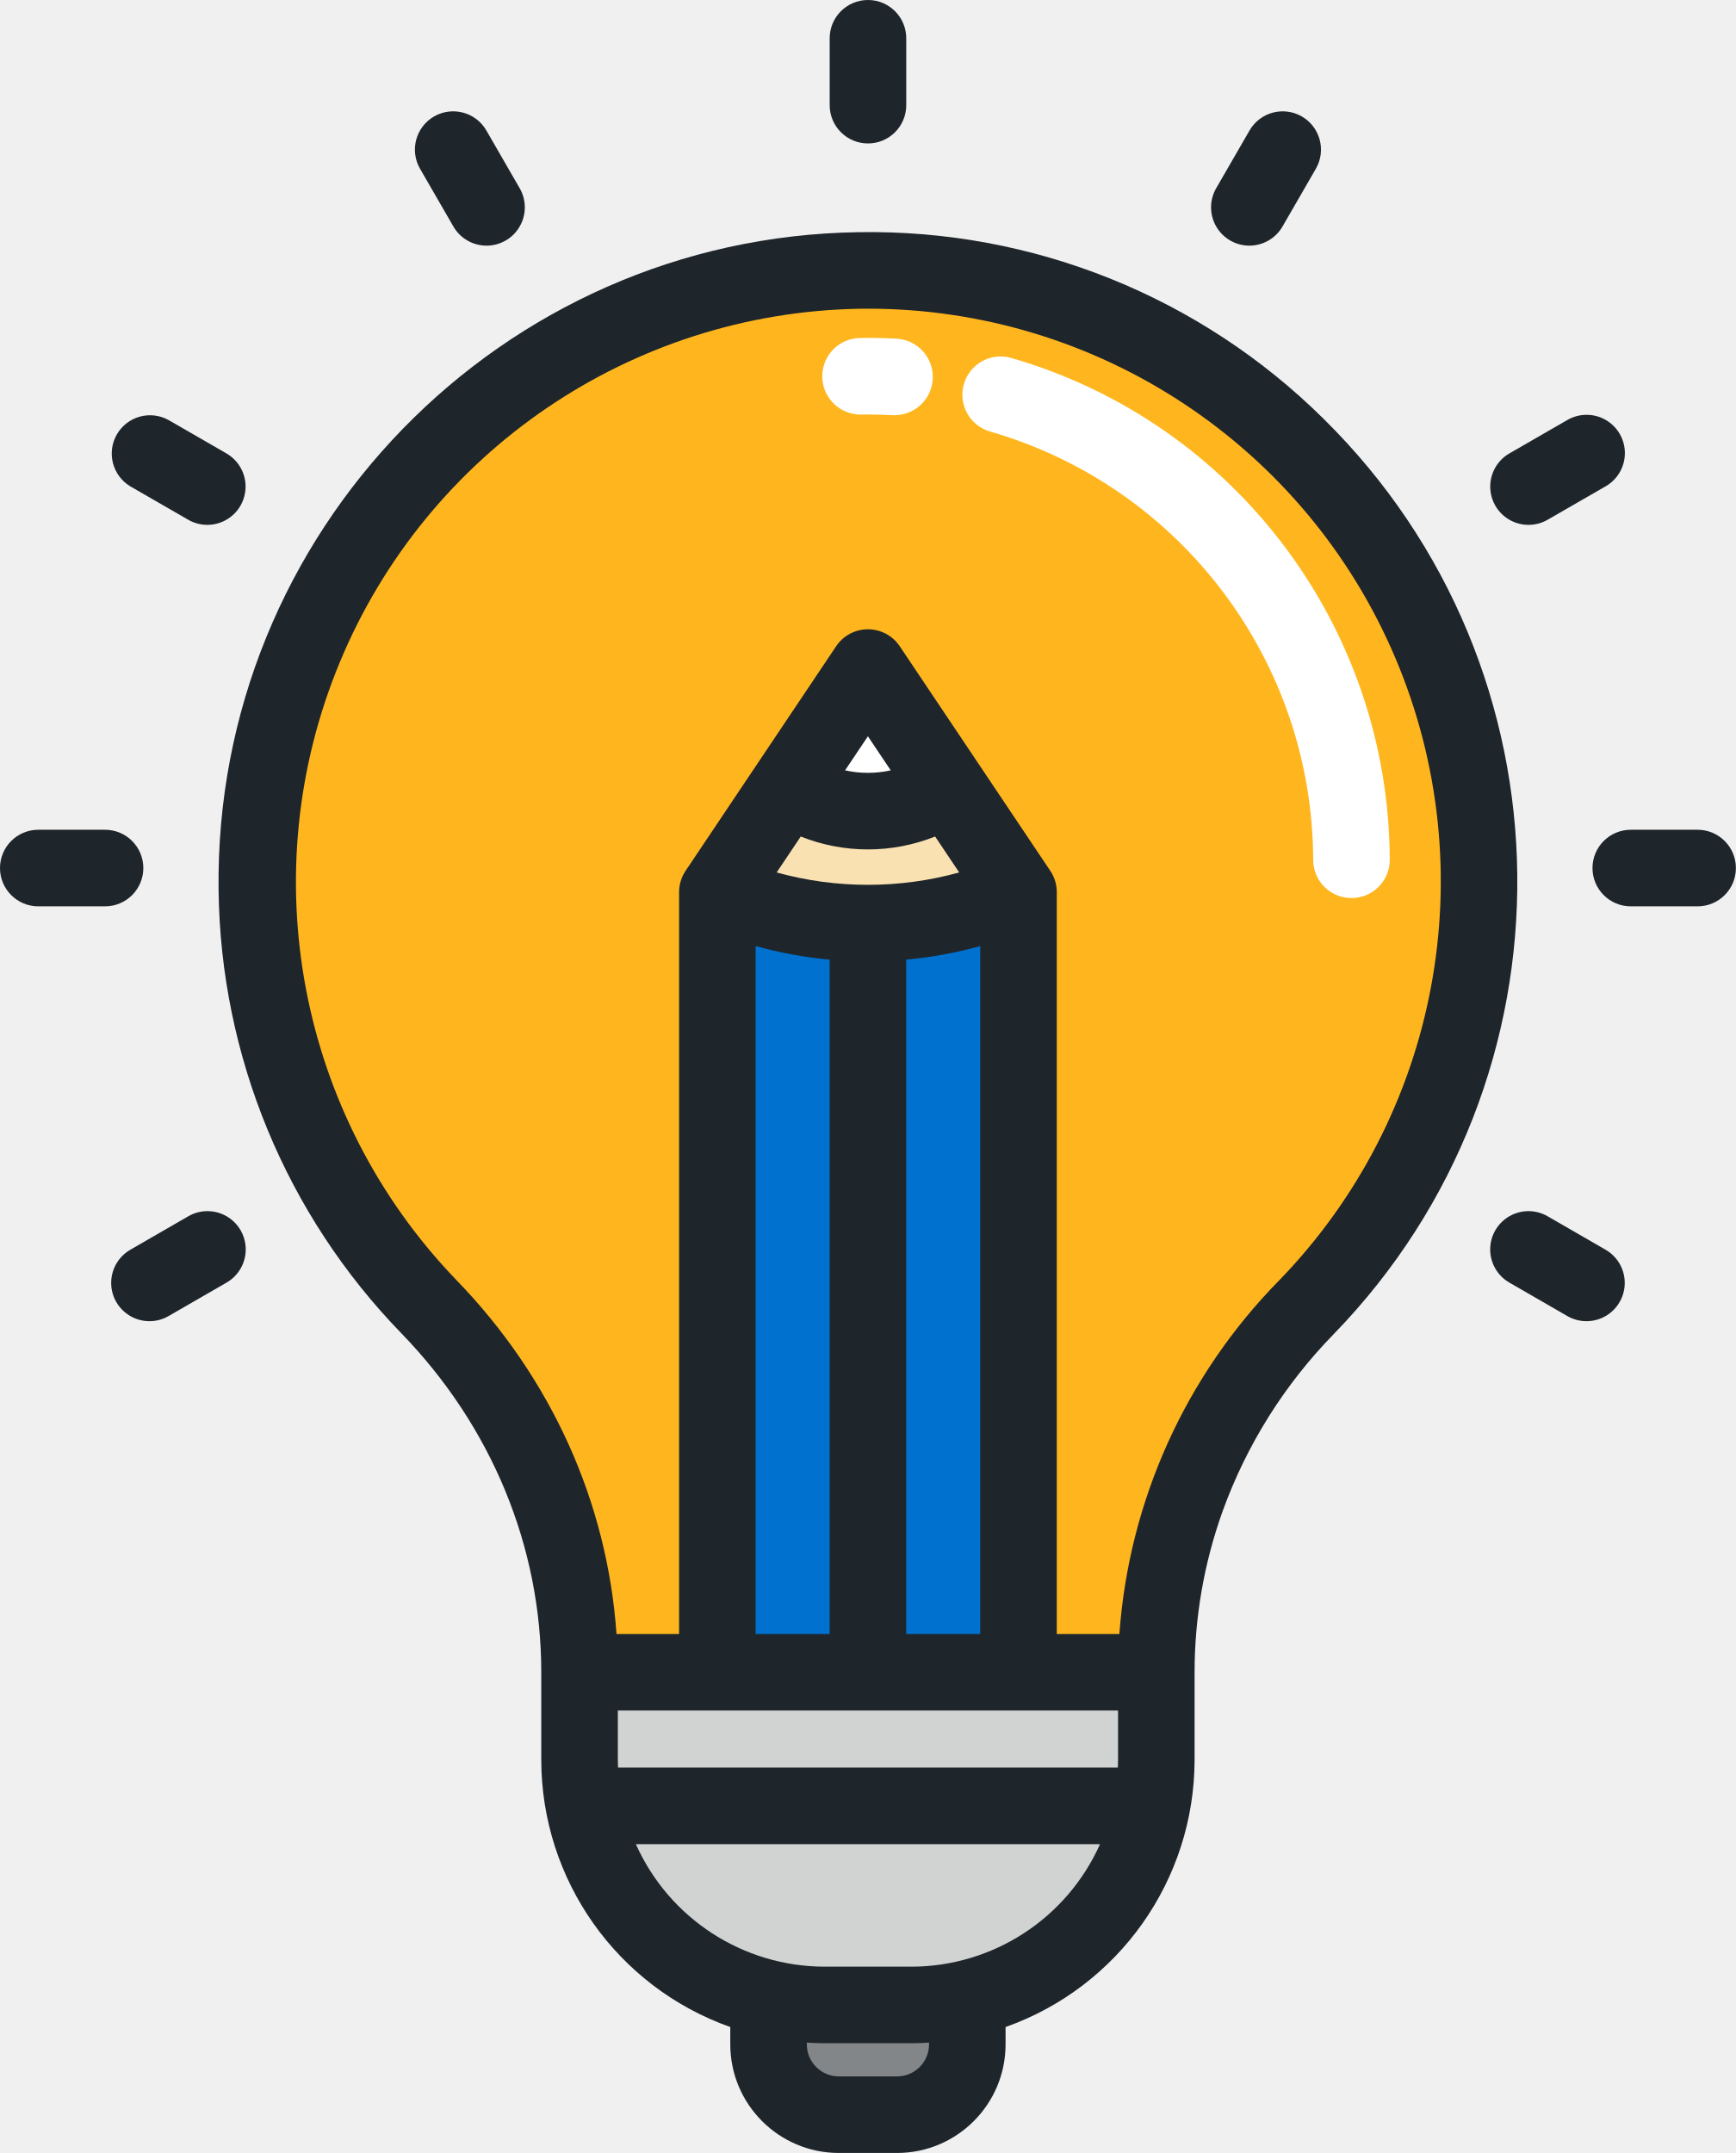
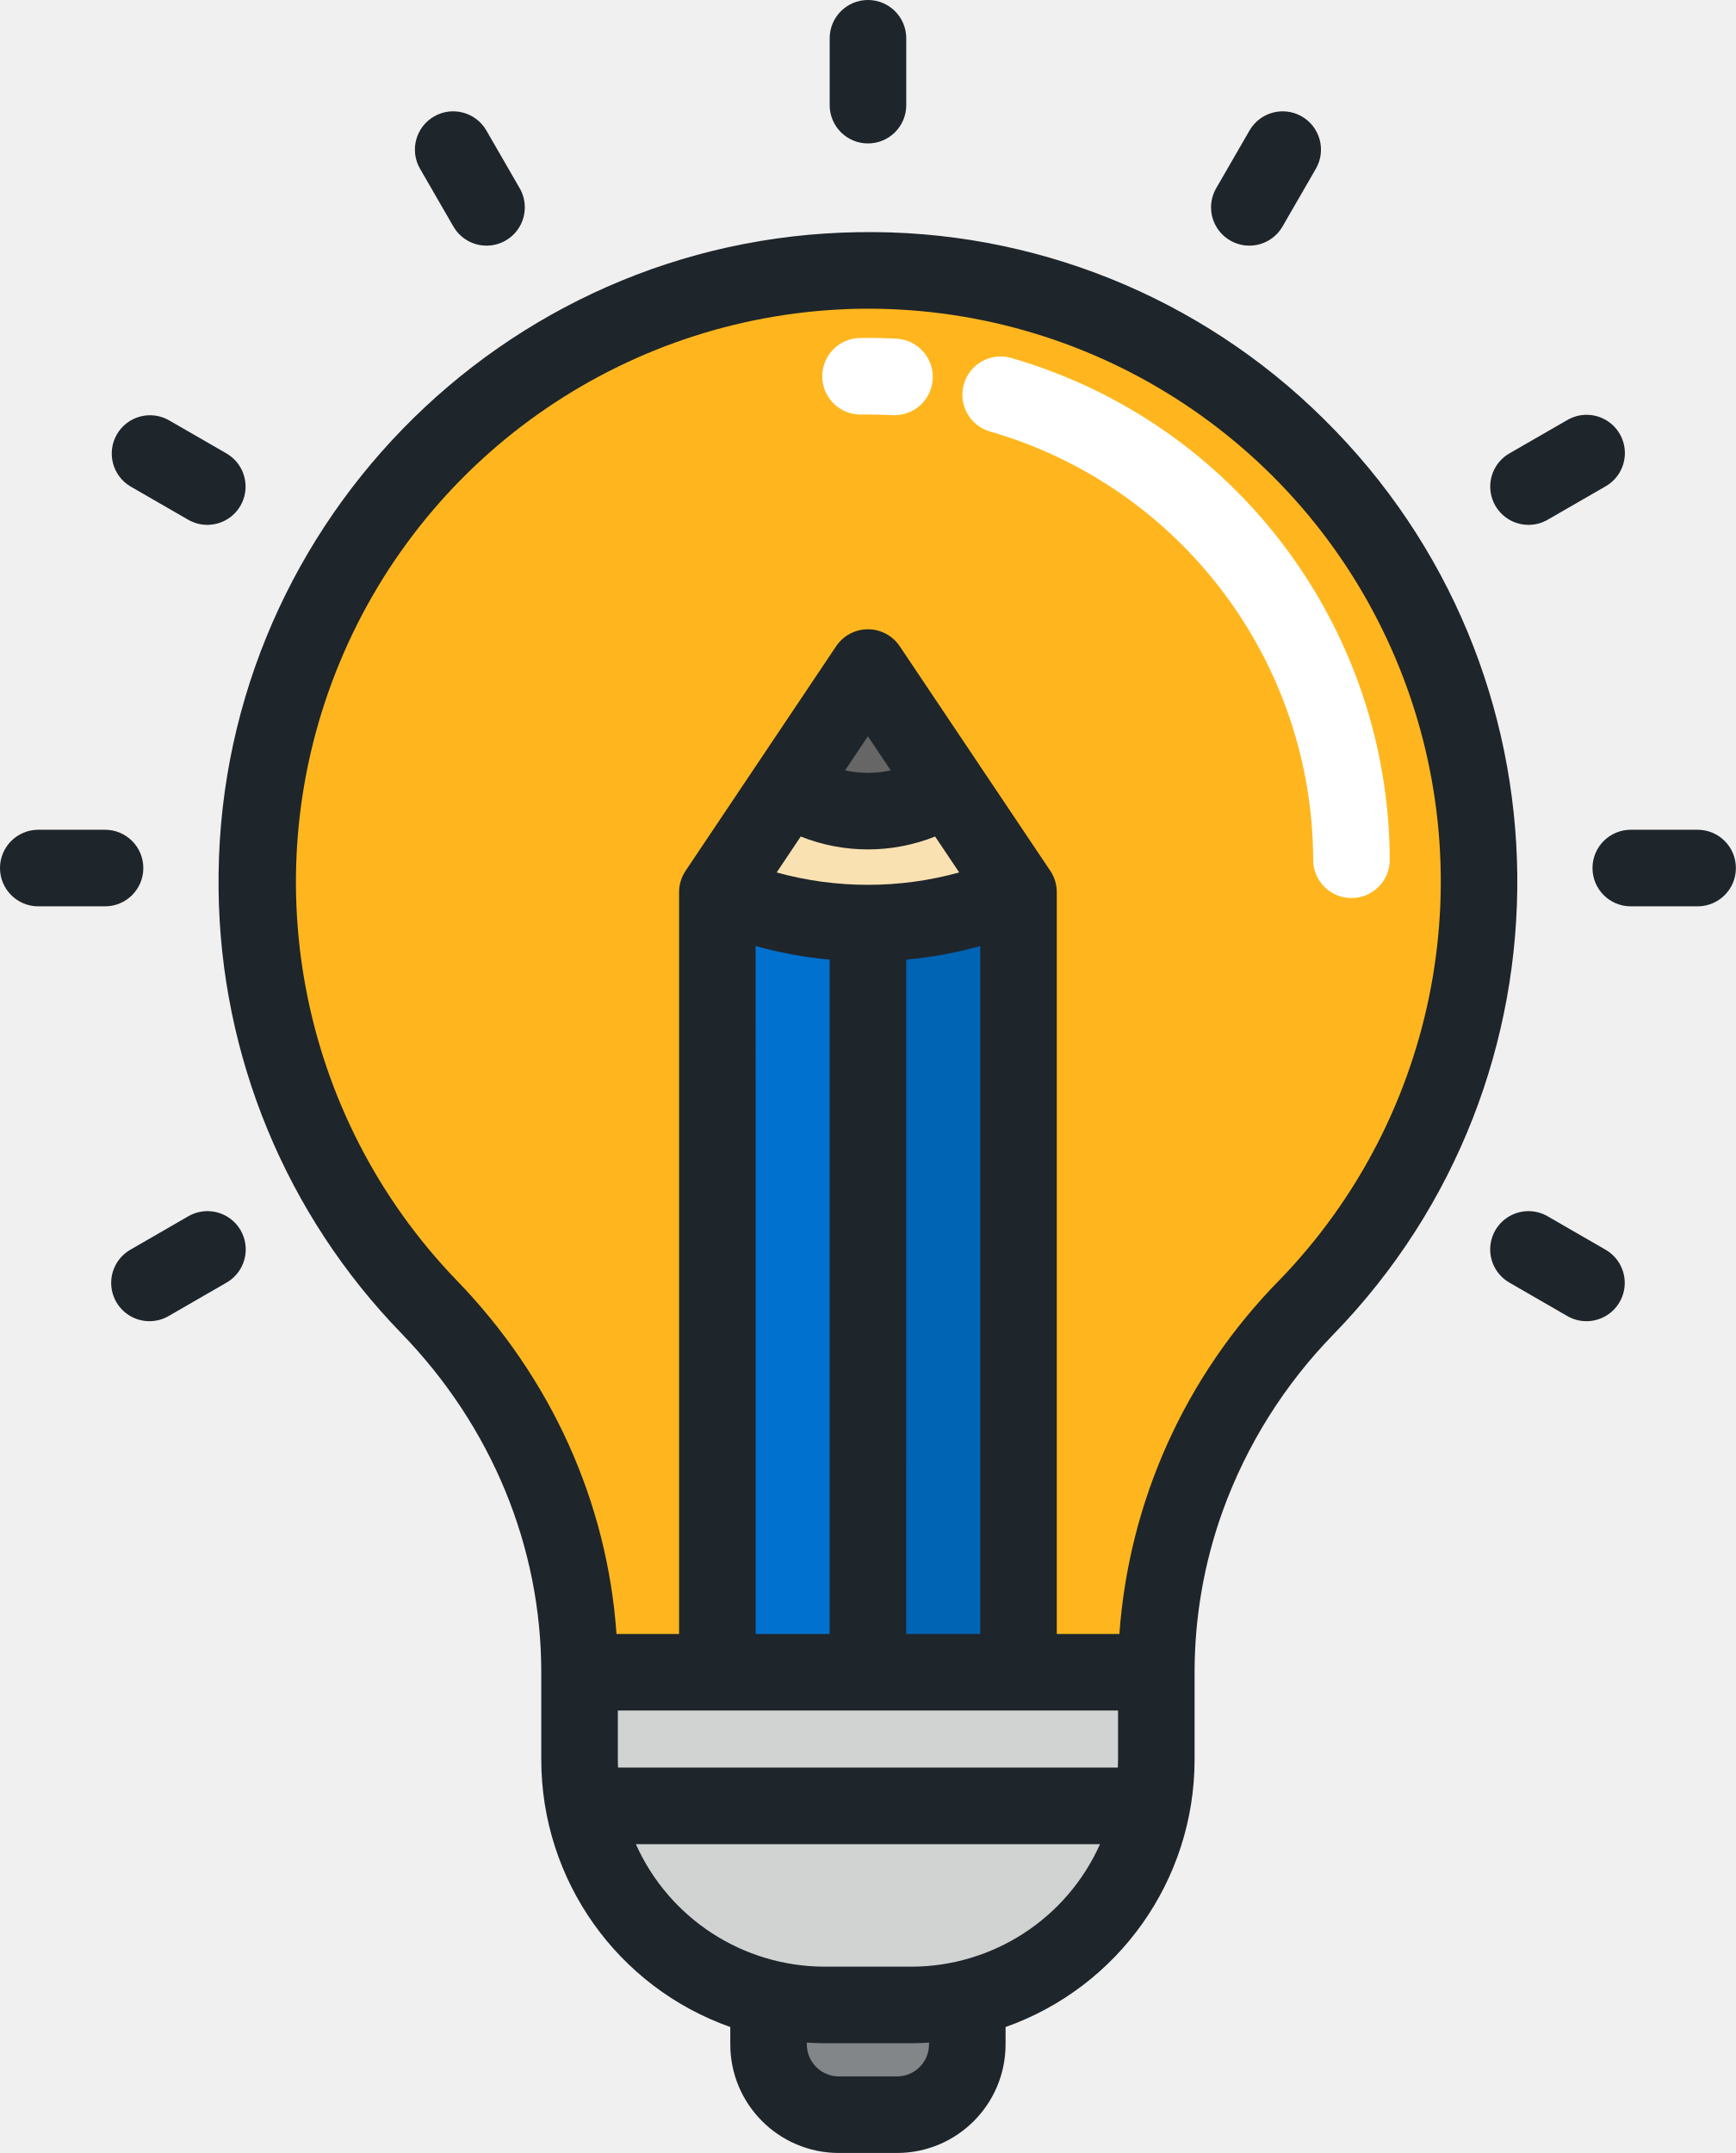
- <svg xmlns="http://www.w3.org/2000/svg" viewBox="-3332 1093 403.171 500">
+ <svg xmlns="http://www.w3.org/2000/svg" viewBox="-2603 1040 403.171 500">
  <defs>
    <style>
      .cls-1 {
        fill: #828689;
      }

      .cls-2 {
        fill: #d1d3d3;
      }

      .cls-3 {
-         fill: #fff;
+         fill: #666;
      }

      .cls-4 {
        fill: #fae1b2;
      }

      .cls-5 {
+         fill: #0064b5;
+       }
+ 
+       .cls-6 {
        fill: #0071ce;
      }

-       .cls-6 {
+       .cls-7 {
        fill: #ffb61e;
      }

-       .cls-7 {
+       .cls-8 {
+         fill: #fff;
+       }
+ 
+       .cls-9 {
        fill: #1e252b;
      }
    </style>
  </defs>
-   <g id="Group_2784" data-name="Group 2784" transform="translate(-499 -1341)">
+   <g id="Group_2784" data-name="Group 2784" transform="translate(230 -1394)">
    <path id="Path_6998" data-name="Path 6998" class="cls-1" d="M278.292,474.891V485.56a16.312,16.312,0,0,1-16.313,16.313H248.441a16.312,16.312,0,0,1-16.313-16.313V474.891a57.219,57.219,0,0,0,13,1.494h20.142A57.462,57.462,0,0,0,278.292,474.891Z" transform="translate(-2886.619 2418.173)" />
    <path id="Path_6999" data-name="Path 6999" class="cls-2" d="M187.76,428.608H319.7A56.83,56.83,0,0,1,263.8,474.841H243.655a56.83,56.83,0,0,1-55.895-46.233Z" transform="translate(-2885.14 2419.715)" />
    <path id="Path_7000" data-name="Path 7000" class="cls-2" d="M320.677,396.5v20.354a56.711,56.711,0,0,1-1.007,10.681H187.725a56.625,56.625,0,0,1-1.007-10.681V396.5H320.677Z" transform="translate(-2885.105 2420.785)" />
    <path id="Path_7001" data-name="Path 7001" class="cls-3" d="M255.366,155.133l18.565,27.692a33.3,33.3,0,0,1-37.13,0Z" transform="translate(-2886.774 2428.83)" />
    <path id="Path_7002" data-name="Path 7002" class="cls-4" d="M273.365,183.78l16.407,24.468h-.012a88.146,88.146,0,0,1-69.931,0l16.407-24.468a33.3,33.3,0,0,0,37.128,0Z" transform="translate(-2886.208 2427.875)" />
    <g id="Group_2782" data-name="Group 2782" transform="translate(-2666.38 2636.123)">
      <path id="Path_7003" data-name="Path 7003" class="cls-5" d="M290.977,209.092V390.256H256.006V216.324a88.02,88.02,0,0,0,34.96-7.232Z" transform="translate(-221.035 -209.092)" />
-       <path id="Path_7004" data-name="Path 7004" class="cls-5" d="M254.8,216.335V390.256H219.829V209.092a88.052,88.052,0,0,0,34.971,7.232Z" transform="translate(-219.829 -209.092)" />
+       <path id="Path_7004" data-name="Path 7004" class="cls-6" d="M254.8,216.335V390.256H219.829V209.092a88.052,88.052,0,0,0,34.971,7.232Z" transform="translate(-219.829 -209.092)" />
    </g>
-     <path id="Path_7005" data-name="Path 7005" class="cls-6" d="M393.049,201.66a141.492,141.492,0,0,1-40.1,98.868,121.784,121.784,0,0,0-34.853,84.75H286.084V204.115l-16.407-24.468-18.565-27.692-18.565,27.692L216.14,204.115V385.279H184.132c0-31.795-12.838-62.024-34.96-84.856a141.432,141.432,0,0,1-40-96.841C108.143,125.612,171.1,60.838,249.061,59.736A141.941,141.941,0,0,1,393.049,201.66Z" transform="translate(-2882.52 2432.009)" />
+     <path id="Path_7005" data-name="Path 7005" class="cls-7" d="M393.049,201.66a141.492,141.492,0,0,1-40.1,98.868,121.784,121.784,0,0,0-34.853,84.75H286.084V204.115l-16.407-24.468-18.565-27.692-18.565,27.692L216.14,204.115V385.279H184.132c0-31.795-12.838-62.024-34.96-84.856a141.432,141.432,0,0,1-40-96.841C108.143,125.612,171.1,60.838,249.061,59.736A141.941,141.941,0,0,1,393.049,201.66Z" transform="translate(-2882.52 2432.009)" />
    <g id="Group_2783" data-name="Group 2783" transform="translate(-2641.935 2512.473)">
-       <path id="Path_7006" data-name="Path 7006" class="cls-3" d="M369.062,211.414a8.891,8.891,0,0,1-8.891-8.891,103.888,103.888,0,0,0-75.031-99.448,8.892,8.892,0,0,1,4.888-17.1,121.748,121.748,0,0,1,87.925,116.545A8.89,8.89,0,0,1,369.062,211.414Z" transform="translate(-246.236 -81.327)" />
-       <path id="Path_7007" data-name="Path 7007" class="cls-3" d="M261.814,99.132c-.157,0-.314,0-.472-.012-2.012-.105-3.987-.152-5.872-.154-.423,0-.847,0-1.269.01a8.891,8.891,0,1,1-.387-17.777c2.751-.059,5.557.012,8.458.164a8.89,8.89,0,0,1-.458,17.768Z" transform="translate(-245.117 -81.179)" />
+       <path id="Path_7006" data-name="Path 7006" class="cls-8" d="M369.062,211.414a8.891,8.891,0,0,1-8.891-8.891,103.888,103.888,0,0,0-75.031-99.448,8.892,8.892,0,0,1,4.888-17.1,121.748,121.748,0,0,1,87.925,116.545A8.89,8.89,0,0,1,369.062,211.414Z" transform="translate(-246.236 -81.327)" />
+       <path id="Path_7007" data-name="Path 7007" class="cls-8" d="M261.814,99.132c-.157,0-.314,0-.472-.012-2.012-.105-3.987-.152-5.872-.154-.423,0-.847,0-1.269.01a8.891,8.891,0,1,1-.387-17.777c2.751-.059,5.557.012,8.458.164a8.89,8.89,0,0,1-.458,17.768Z" transform="translate(-245.117 -81.179)" />
    </g>
-     <path id="Path_7008" data-name="Path 7008" class="cls-7" d="M454.5,217.125H438.977a8.891,8.891,0,1,1,0-17.783H454.5a8.891,8.891,0,1,1,0,17.783Z" transform="translate(-2893.216 2427.357)" />
-     <path id="Path_7009" data-name="Path 7009" class="cls-7" d="M71.862,217.125H56.355a8.891,8.891,0,1,1,0-17.783H71.862a8.891,8.891,0,0,1,0,17.783Z" transform="translate(-2880.464 2427.357)" />
-     <path id="Path_7010" data-name="Path 7010" class="cls-7" d="M414.42,125.214a8.892,8.892,0,0,1-4.447-16.6l13.455-7.753a8.891,8.891,0,1,1,8.878,15.407l-13.455,7.753A8.841,8.841,0,0,1,414.42,125.214Z" transform="translate(-2892.397 2430.678)" />
-     <path id="Path_7011" data-name="Path 7011" class="cls-7" d="M83.074,316.524a8.892,8.892,0,0,1-4.452-16.593l13.432-7.753a8.891,8.891,0,1,1,8.89,15.4l-13.432,7.753A8.858,8.858,0,0,1,83.074,316.524Z" transform="translate(-2881.354 2424.302)" />
-     <path id="Path_7012" data-name="Path 7012" class="cls-7" d="M347.324,57.936a8.895,8.895,0,0,1-7.691-13.34L347.4,31.153a8.892,8.892,0,0,1,15.4,8.894l-7.765,13.443A8.888,8.888,0,0,1,347.324,57.936Z" transform="translate(-2890.162 2433.11)" />
-     <path id="Path_7013" data-name="Path 7013" class="cls-7" d="M255.7,33.312a8.891,8.891,0,0,1-8.891-8.891V8.891a8.891,8.891,0,0,1,17.783,0v15.53A8.891,8.891,0,0,1,255.7,33.312Z" transform="translate(-2887.108 2434)" />
-     <path id="Path_7014" data-name="Path 7014" class="cls-7" d="M163.794,57.936a8.884,8.884,0,0,1-7.706-4.446l-7.765-13.444a8.892,8.892,0,0,1,15.4-8.894L171.487,44.6a8.895,8.895,0,0,1-7.693,13.34Z" transform="translate(-2883.786 2433.11)" />
-     <path id="Path_7015" data-name="Path 7015" class="cls-7" d="M96.5,125.214a8.85,8.85,0,0,1-4.434-1.19l-13.444-7.753a8.891,8.891,0,0,1,8.885-15.4l13.444,7.753A8.892,8.892,0,0,1,96.5,125.214Z" transform="translate(-2881.354 2430.678)" />
-     <path id="Path_7016" data-name="Path 7016" class="cls-7" d="M427.86,316.524a8.844,8.844,0,0,1-4.437-1.193l-13.432-7.753a8.891,8.891,0,1,1,8.89-15.4l13.432,7.753a8.893,8.893,0,0,1-4.453,16.594Z" transform="translate(-2892.398 2424.302)" />
-     <path id="Path_7017" data-name="Path 7017" class="cls-7" d="M356.695,93.951A149.774,149.774,0,0,0,248.632,50.541C165.567,51.708,98.884,120.276,99.984,203.389A150.184,150.184,0,0,0,142.476,306.3c20.927,21.594,32.452,49.532,32.452,78.672v20.356a65.906,65.906,0,0,0,43.9,62.039v4.046a25.232,25.232,0,0,0,25.2,25.2h13.537a25.232,25.232,0,0,0,25.2-25.2v-4.047a65.906,65.906,0,0,0,43.9-62.038V384.975a110.732,110.732,0,0,1,6.513-37.4,114.592,114.592,0,0,1,25.832-41.161,150.824,150.824,0,0,0-2.318-212.464ZM192.712,405.328V393.864H308.888v11.465c0,.6-.024,1.193-.045,1.786H192.757C192.736,406.522,192.712,405.929,192.712,405.328Zm66.98-185.846a97.027,97.027,0,0,0,17.189-3.158V376.082H259.691Zm-24.5-28.593a42.159,42.159,0,0,0,31.212,0L272,199.234a79.6,79.6,0,0,1-42.4,0Zm10.3-15.367,5.3-7.91,5.3,7.91a24.542,24.542,0,0,1-10.608,0Zm-20.777,40.8a97.1,97.1,0,0,0,17.189,3.158v156.6H224.719Zm40.272,255.09a7.43,7.43,0,0,1-7.421,7.421H244.033a7.43,7.43,0,0,1-7.421-7.421v-.426c1.365.084,2.735.142,4.121.142H260.87c1.386,0,2.759-.058,4.124-.142v.426Zm-4.124-18.066H240.731A48.081,48.081,0,0,1,196.9,424.9H304.7A48.076,48.076,0,0,1,260.868,453.35Zm85.39-159.325A130.449,130.449,0,0,0,309.2,376.084H294.662V203.807a8.882,8.882,0,0,0-1.507-4.951L258.183,146.7a8.891,8.891,0,0,0-14.769,0l-34.971,52.161a8.9,8.9,0,0,0-1.507,4.951V376.083H192.4c-2.121-30.533-15.12-59.424-37.151-82.156A133.19,133.19,0,0,1,248.883,68.321c.644-.01,1.287-.013,1.931-.013a133.04,133.04,0,0,1,95.444,225.716Z" transform="translate(-2882.214 2437.38)" />
+     <path id="Path_7008" data-name="Path 7008" class="cls-9" d="M454.5,217.125H438.977a8.891,8.891,0,1,1,0-17.783H454.5a8.891,8.891,0,1,1,0,17.783Z" transform="translate(-2893.216 2427.357)" />
+     <path id="Path_7009" data-name="Path 7009" class="cls-9" d="M71.862,217.125H56.355a8.891,8.891,0,1,1,0-17.783H71.862a8.891,8.891,0,0,1,0,17.783Z" transform="translate(-2880.464 2427.357)" />
+     <path id="Path_7010" data-name="Path 7010" class="cls-9" d="M414.42,125.214a8.892,8.892,0,0,1-4.447-16.6l13.455-7.753a8.891,8.891,0,1,1,8.878,15.407l-13.455,7.753A8.841,8.841,0,0,1,414.42,125.214Z" transform="translate(-2892.397 2430.678)" />
+     <path id="Path_7011" data-name="Path 7011" class="cls-9" d="M83.074,316.524a8.892,8.892,0,0,1-4.452-16.593l13.432-7.753a8.891,8.891,0,1,1,8.89,15.4l-13.432,7.753A8.858,8.858,0,0,1,83.074,316.524Z" transform="translate(-2881.354 2424.302)" />
+     <path id="Path_7012" data-name="Path 7012" class="cls-9" d="M347.324,57.936a8.895,8.895,0,0,1-7.691-13.34L347.4,31.153a8.892,8.892,0,0,1,15.4,8.894l-7.765,13.443A8.888,8.888,0,0,1,347.324,57.936Z" transform="translate(-2890.162 2433.11)" />
+     <path id="Path_7013" data-name="Path 7013" class="cls-9" d="M255.7,33.312a8.891,8.891,0,0,1-8.891-8.891V8.891a8.891,8.891,0,0,1,17.783,0v15.53A8.891,8.891,0,0,1,255.7,33.312Z" transform="translate(-2887.108 2434)" />
+     <path id="Path_7014" data-name="Path 7014" class="cls-9" d="M163.794,57.936a8.884,8.884,0,0,1-7.706-4.446l-7.765-13.444a8.892,8.892,0,0,1,15.4-8.894L171.487,44.6a8.895,8.895,0,0,1-7.693,13.34Z" transform="translate(-2883.786 2433.11)" />
+     <path id="Path_7015" data-name="Path 7015" class="cls-9" d="M96.5,125.214a8.85,8.85,0,0,1-4.434-1.19l-13.444-7.753a8.891,8.891,0,0,1,8.885-15.4l13.444,7.753A8.892,8.892,0,0,1,96.5,125.214Z" transform="translate(-2881.354 2430.678)" />
+     <path id="Path_7016" data-name="Path 7016" class="cls-9" d="M427.86,316.524a8.844,8.844,0,0,1-4.437-1.193l-13.432-7.753a8.891,8.891,0,1,1,8.89-15.4l13.432,7.753a8.893,8.893,0,0,1-4.453,16.594Z" transform="translate(-2892.398 2424.302)" />
+     <path id="Path_7017" data-name="Path 7017" class="cls-9" d="M356.695,93.951A149.774,149.774,0,0,0,248.632,50.541C165.567,51.708,98.884,120.276,99.984,203.389A150.184,150.184,0,0,0,142.476,306.3c20.927,21.594,32.452,49.532,32.452,78.672v20.356a65.906,65.906,0,0,0,43.9,62.039v4.046a25.232,25.232,0,0,0,25.2,25.2h13.537a25.232,25.232,0,0,0,25.2-25.2v-4.047a65.906,65.906,0,0,0,43.9-62.038V384.975a110.732,110.732,0,0,1,6.513-37.4,114.592,114.592,0,0,1,25.832-41.161,150.824,150.824,0,0,0-2.318-212.464ZM192.712,405.328V393.864H308.888v11.465c0,.6-.024,1.193-.045,1.786H192.757C192.736,406.522,192.712,405.929,192.712,405.328Zm66.98-185.846a97.027,97.027,0,0,0,17.189-3.158V376.082H259.691Zm-24.5-28.593a42.159,42.159,0,0,0,31.212,0L272,199.234a79.6,79.6,0,0,1-42.4,0Zm10.3-15.367,5.3-7.91,5.3,7.91a24.542,24.542,0,0,1-10.608,0Zm-20.777,40.8a97.1,97.1,0,0,0,17.189,3.158v156.6H224.719Zm40.272,255.09a7.43,7.43,0,0,1-7.421,7.421H244.033a7.43,7.43,0,0,1-7.421-7.421v-.426c1.365.084,2.735.142,4.121.142H260.87c1.386,0,2.759-.058,4.124-.142v.426Zm-4.124-18.066H240.731A48.081,48.081,0,0,1,196.9,424.9H304.7A48.076,48.076,0,0,1,260.868,453.35Zm85.39-159.325A130.449,130.449,0,0,0,309.2,376.084H294.662V203.807a8.882,8.882,0,0,0-1.507-4.951L258.183,146.7a8.891,8.891,0,0,0-14.769,0l-34.971,52.161a8.9,8.9,0,0,0-1.507,4.951V376.083H192.4c-2.121-30.533-15.12-59.424-37.151-82.156A133.19,133.19,0,0,1,248.883,68.321c.644-.01,1.287-.013,1.931-.013a133.04,133.04,0,0,1,95.444,225.716Z" transform="translate(-2882.214 2437.38)" />
  </g>
</svg>
